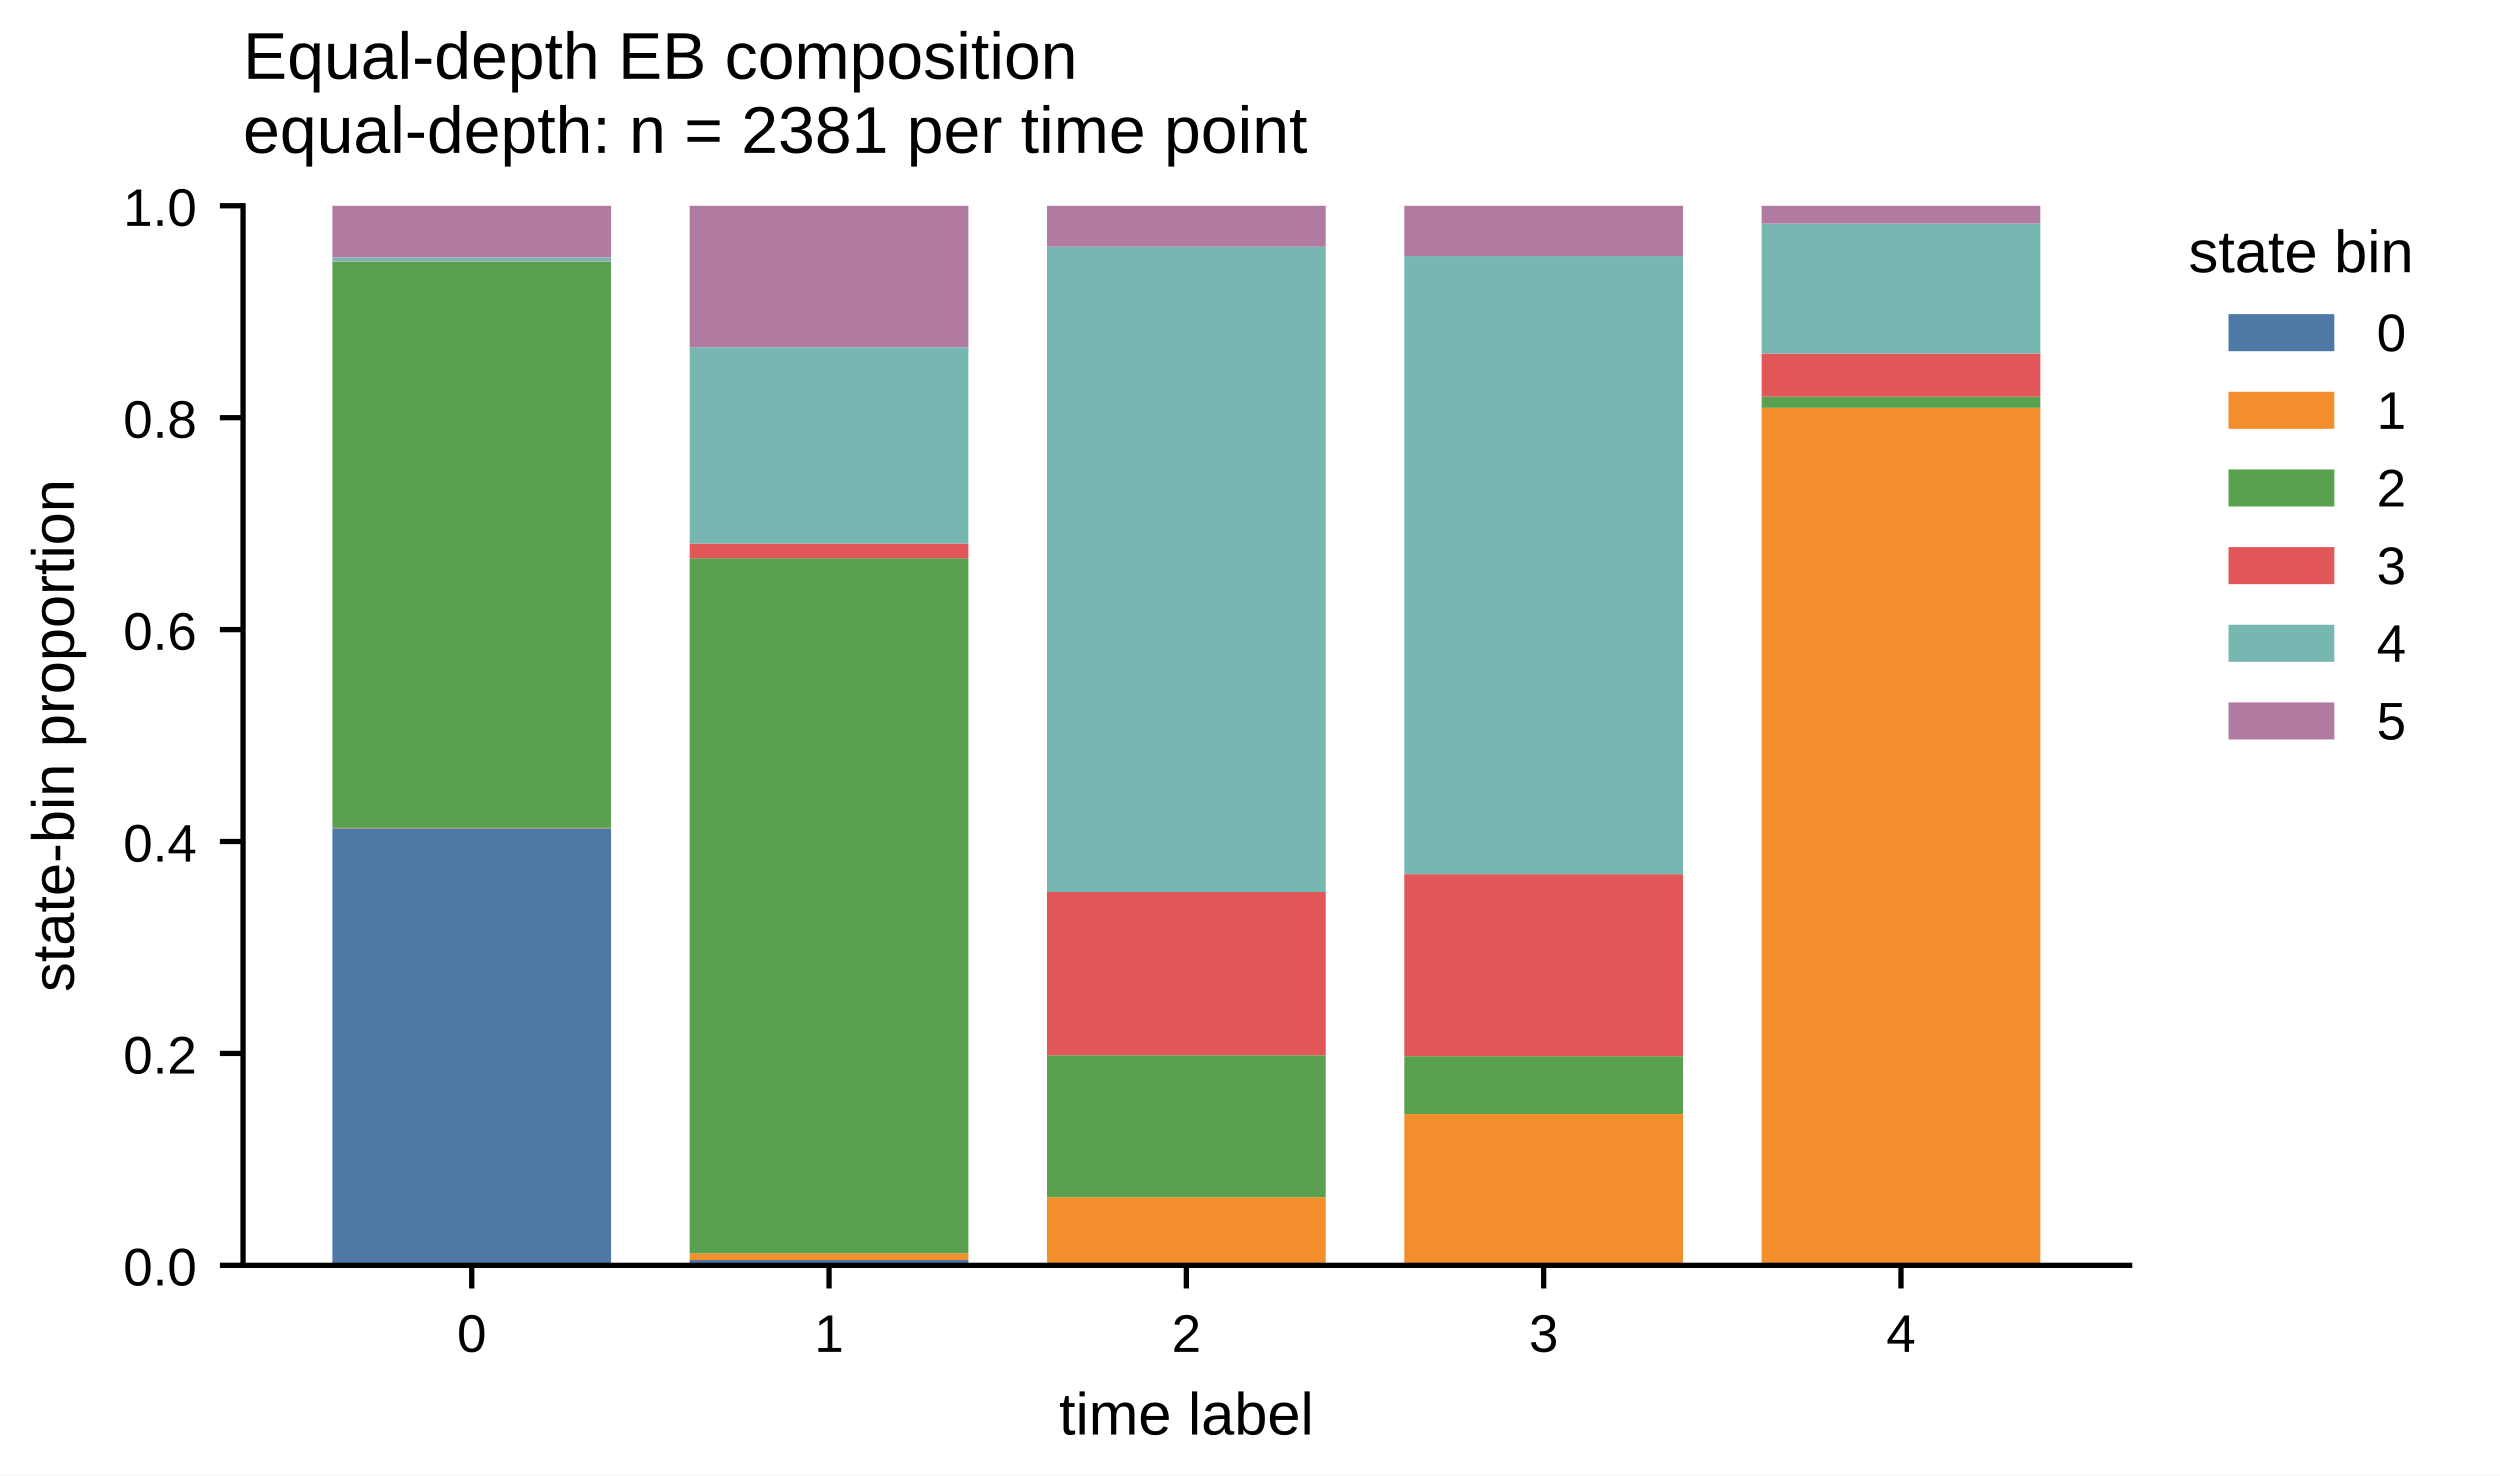
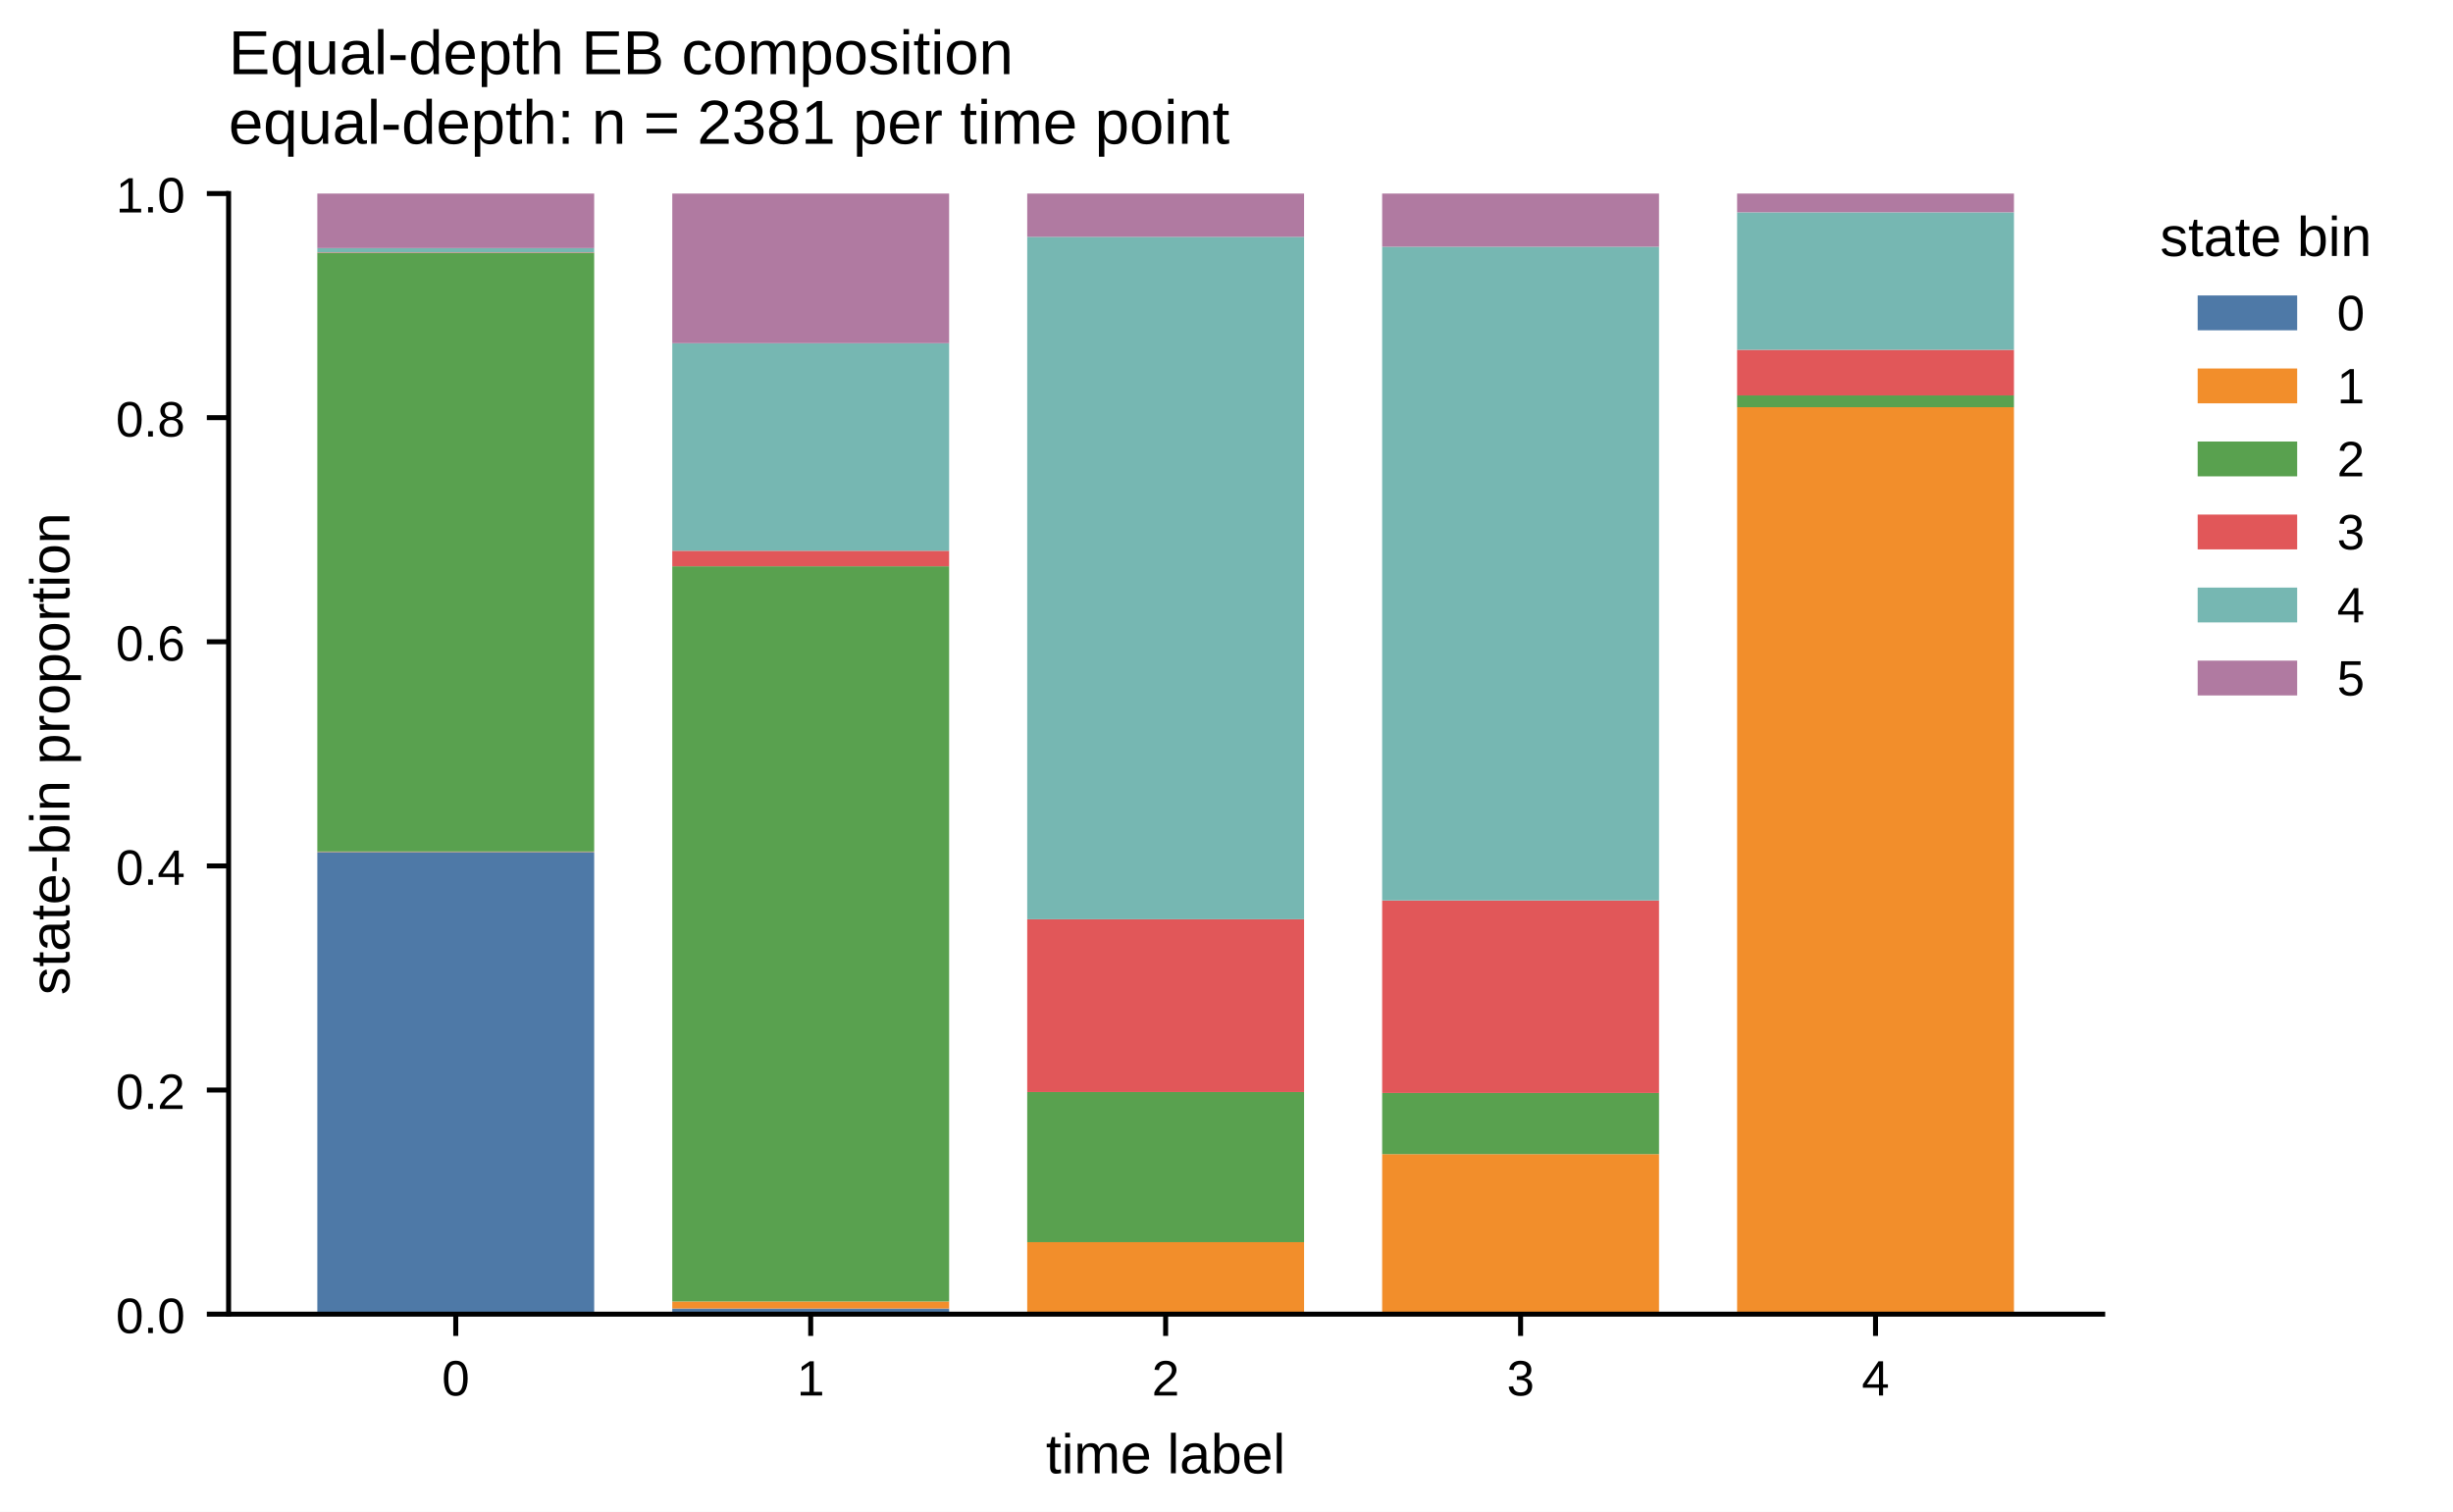
- <svg xmlns="http://www.w3.org/2000/svg" xmlns:xlink="http://www.w3.org/1999/xlink" width="378.042pt" height="223.114pt" viewBox="0 0 378.042 223.114" version="1.1">
+ <svg xmlns="http://www.w3.org/2000/svg" xmlns:xlink="http://www.w3.org/1999/xlink" width="394.395pt" height="243.069pt" viewBox="0 0 394.395 243.069" version="1.1">
  <defs>
    <style type="text/css">*{stroke-linejoin: round; stroke-linecap: butt}</style>
  </defs>
  <g id="figure_1">
    <g id="patch_1">
-       <path d="M 0 223.114  L 378.042 223.114  L 378.042 0  L 0 0  z " style="fill: #ffffff" />
+       <path d="M 0 243.069  L 394.395 243.069  L 394.395 0  L 0 0  z " style="fill: #ffffff" />
    </g>
    <g id="axes_1">
      <g id="patch_2">
-         <path d="M 36.753 191.341  L 322.04 191.341  L 322.04 31.116  L 36.753 31.116  z " style="fill: #ffffff" />
+         <path d="M 36.753 211.296  L 338.073 211.296  L 338.073 31.116  L 36.753 31.116  z " style="fill: #ffffff" />
      </g>
      <g id="patch_3">
-         <path d="M 50.261 191.341  L 92.405 191.341  L 92.405 125.259  L 50.261 125.259  z " clip-path="url(#p9d0748e7dc)" style="fill: #4e79a7" />
+         <path d="M 51.02 211.296  L 95.533 211.296  L 95.533 136.984  L 51.02 136.984  z " clip-path="url(#p663312f2d0)" style="fill: #4e79a7" />
      </g>
      <g id="patch_4">
-         <path d="M 104.292 191.341  L 146.437 191.341  L 146.437 190.533  L 104.292 190.533  z " clip-path="url(#p9d0748e7dc)" style="fill: #4e79a7" />
+         <path d="M 108.088 211.296  L 152.601 211.296  L 152.601 210.388  L 108.088 210.388  z " clip-path="url(#p663312f2d0)" style="fill: #4e79a7" />
      </g>
      <g id="patch_5">
-         <path d="M 158.324 191.341  L 200.469 191.341  L 200.469 191.341  L 158.324 191.341  z " clip-path="url(#p9d0748e7dc)" style="fill: #4e79a7" />
+         <path d="M 165.156 211.296  L 209.669 211.296  L 209.669 211.296  L 165.156 211.296  z " clip-path="url(#p663312f2d0)" style="fill: #4e79a7" />
      </g>
      <g id="patch_6">
-         <path d="M 212.356 191.341  L 254.501 191.341  L 254.501 191.341  L 212.356 191.341  z " clip-path="url(#p9d0748e7dc)" style="fill: #4e79a7" />
+         <path d="M 222.224 211.296  L 266.738 211.296  L 266.738 211.296  L 222.224 211.296  z " clip-path="url(#p663312f2d0)" style="fill: #4e79a7" />
      </g>
      <g id="patch_7">
-         <path d="M 266.388 191.341  L 308.532 191.341  L 308.532 191.341  L 266.388 191.341  z " clip-path="url(#p9d0748e7dc)" style="fill: #4e79a7" />
+         <path d="M 279.293 211.296  L 323.806 211.296  L 323.806 211.296  L 279.293 211.296  z " clip-path="url(#p663312f2d0)" style="fill: #4e79a7" />
      </g>
      <g id="patch_8">
-         <path d="M 50.261 125.259  L 92.405 125.259  L 92.405 125.192  L 50.261 125.192  z " clip-path="url(#p9d0748e7dc)" style="fill: #f28e2b" />
+         <path d="M 51.02 136.984  L 95.533 136.984  L 95.533 136.909  L 51.02 136.909  z " clip-path="url(#p663312f2d0)" style="fill: #f28e2b" />
      </g>
      <g id="patch_9">
-         <path d="M 104.292 190.533  L 146.437 190.533  L 146.437 189.524  L 104.292 189.524  z " clip-path="url(#p9d0748e7dc)" style="fill: #f28e2b" />
+         <path d="M 108.088 210.388  L 152.601 210.388  L 152.601 209.253  L 108.088 209.253  z " clip-path="url(#p663312f2d0)" style="fill: #f28e2b" />
      </g>
      <g id="patch_10">
-         <path d="M 158.324 191.341  L 200.469 191.341  L 200.469 181.045  L 158.324 181.045  z " clip-path="url(#p9d0748e7dc)" style="fill: #f28e2b" />
+         <path d="M 165.156 211.296  L 209.669 211.296  L 209.669 199.718  L 165.156 199.718  z " clip-path="url(#p663312f2d0)" style="fill: #f28e2b" />
      </g>
      <g id="patch_11">
-         <path d="M 212.356 191.341  L 254.501 191.341  L 254.501 168.461  L 212.356 168.461  z " clip-path="url(#p9d0748e7dc)" style="fill: #f28e2b" />
+         <path d="M 222.224 211.296  L 266.738 211.296  L 266.738 185.567  L 222.224 185.567  z " clip-path="url(#p663312f2d0)" style="fill: #f28e2b" />
      </g>
      <g id="patch_12">
-         <path d="M 266.388 191.341  L 308.532 191.341  L 308.532 61.667  L 266.388 61.667  z " clip-path="url(#p9d0748e7dc)" style="fill: #f28e2b" />
+         <path d="M 279.293 211.296  L 323.806 211.296  L 323.806 65.472  L 279.293 65.472  z " clip-path="url(#p663312f2d0)" style="fill: #f28e2b" />
      </g>
      <g id="patch_13">
-         <path d="M 50.261 125.192  L 92.405 125.192  L 92.405 39.595  L 50.261 39.595  z " clip-path="url(#p9d0748e7dc)" style="fill: #59a14f" />
+         <path d="M 51.02 136.909  L 95.533 136.909  L 95.533 40.651  L 51.02 40.651  z " clip-path="url(#p663312f2d0)" style="fill: #59a14f" />
      </g>
      <g id="patch_14">
-         <path d="M 104.292 189.524  L 146.437 189.524  L 146.437 84.412  L 104.292 84.412  z " clip-path="url(#p9d0748e7dc)" style="fill: #59a14f" />
+         <path d="M 108.088 209.253  L 152.601 209.253  L 152.601 91.05  L 108.088 91.05  z " clip-path="url(#p663312f2d0)" style="fill: #59a14f" />
      </g>
      <g id="patch_15">
-         <path d="M 158.324 181.045  L 200.469 181.045  L 200.469 159.579  L 158.324 159.579  z " clip-path="url(#p9d0748e7dc)" style="fill: #59a14f" />
+         <path d="M 165.156 199.718  L 209.669 199.718  L 209.669 175.578  L 165.156 175.578  z " clip-path="url(#p663312f2d0)" style="fill: #59a14f" />
      </g>
      <g id="patch_16">
-         <path d="M 212.356 168.461  L 254.501 168.461  L 254.501 159.713  L 212.356 159.713  z " clip-path="url(#p9d0748e7dc)" style="fill: #59a14f" />
+         <path d="M 222.224 185.567  L 266.738 185.567  L 266.738 175.729  L 222.224 175.729  z " clip-path="url(#p663312f2d0)" style="fill: #59a14f" />
      </g>
      <g id="patch_17">
-         <path d="M 266.388 61.667  L 308.532 61.667  L 308.532 59.985  L 266.388 59.985  z " clip-path="url(#p9d0748e7dc)" style="fill: #59a14f" />
+         <path d="M 279.293 65.472  L 323.806 65.472  L 323.806 63.58  L 279.293 63.58  z " clip-path="url(#p663312f2d0)" style="fill: #59a14f" />
      </g>
      <g id="patch_18">
-         <path d="M 50.261 39.595  L 92.405 39.595  L 92.405 39.528  L 50.261 39.528  z " clip-path="url(#p9d0748e7dc)" style="fill: #e15759" />
+         <path d="M 51.02 40.651  L 95.533 40.651  L 95.533 40.576  L 51.02 40.576  z " clip-path="url(#p663312f2d0)" style="fill: #e15759" />
      </g>
      <g id="patch_19">
-         <path d="M 104.292 84.412  L 146.437 84.412  L 146.437 82.192  L 104.292 82.192  z " clip-path="url(#p9d0748e7dc)" style="fill: #e15759" />
+         <path d="M 108.088 91.05  L 152.601 91.05  L 152.601 88.553  L 108.088 88.553  z " clip-path="url(#p663312f2d0)" style="fill: #e15759" />
      </g>
      <g id="patch_20">
-         <path d="M 158.324 159.579  L 200.469 159.579  L 200.469 134.882  L 158.324 134.882  z " clip-path="url(#p9d0748e7dc)" style="fill: #e15759" />
+         <path d="M 165.156 175.578  L 209.669 175.578  L 209.669 147.806  L 165.156 147.806  z " clip-path="url(#p663312f2d0)" style="fill: #e15759" />
      </g>
      <g id="patch_21">
-         <path d="M 212.356 159.713  L 254.501 159.713  L 254.501 132.19  L 212.356 132.19  z " clip-path="url(#p9d0748e7dc)" style="fill: #e15759" />
+         <path d="M 222.224 175.729  L 266.738 175.729  L 266.738 144.779  L 222.224 144.779  z " clip-path="url(#p663312f2d0)" style="fill: #e15759" />
      </g>
      <g id="patch_22">
-         <path d="M 266.388 59.985  L 308.532 59.985  L 308.532 53.458  L 266.388 53.458  z " clip-path="url(#p9d0748e7dc)" style="fill: #e15759" />
+         <path d="M 279.293 63.58  L 323.806 63.58  L 323.806 56.24  L 279.293 56.24  z " clip-path="url(#p663312f2d0)" style="fill: #e15759" />
      </g>
      <g id="patch_23">
-         <path d="M 50.261 39.528  L 92.405 39.528  L 92.405 38.922  L 50.261 38.922  z " clip-path="url(#p9d0748e7dc)" style="fill: #76b7b2" />
+         <path d="M 51.02 40.576  L 95.533 40.576  L 95.533 39.894  L 51.02 39.894  z " clip-path="url(#p663312f2d0)" style="fill: #76b7b2" />
      </g>
      <g id="patch_24">
-         <path d="M 104.292 82.192  L 146.437 82.192  L 146.437 52.515  L 104.292 52.515  z " clip-path="url(#p9d0748e7dc)" style="fill: #76b7b2" />
+         <path d="M 108.088 88.553  L 152.601 88.553  L 152.601 55.181  L 108.088 55.181  z " clip-path="url(#p663312f2d0)" style="fill: #76b7b2" />
      </g>
      <g id="patch_25">
-         <path d="M 158.324 134.882  L 200.469 134.882  L 200.469 37.307  L 158.324 37.307  z " clip-path="url(#p9d0748e7dc)" style="fill: #76b7b2" />
+         <path d="M 165.156 147.806  L 209.669 147.806  L 209.669 38.078  L 165.156 38.078  z " clip-path="url(#p663312f2d0)" style="fill: #76b7b2" />
      </g>
      <g id="patch_26">
-         <path d="M 212.356 132.19  L 254.501 132.19  L 254.501 38.72  L 212.356 38.72  z " clip-path="url(#p9d0748e7dc)" style="fill: #76b7b2" />
+         <path d="M 222.224 144.779  L 266.738 144.779  L 266.738 39.667  L 222.224 39.667  z " clip-path="url(#p663312f2d0)" style="fill: #76b7b2" />
      </g>
      <g id="patch_27">
-         <path d="M 266.388 53.458  L 308.532 53.458  L 308.532 33.808  L 266.388 33.808  z " clip-path="url(#p9d0748e7dc)" style="fill: #76b7b2" />
+         <path d="M 279.293 56.24  L 323.806 56.24  L 323.806 34.143  L 279.293 34.143  z " clip-path="url(#p663312f2d0)" style="fill: #76b7b2" />
      </g>
      <g id="patch_28">
-         <path d="M 50.261 38.922  L 92.405 38.922  L 92.405 31.116  L 50.261 31.116  z " clip-path="url(#p9d0748e7dc)" style="fill: #b07aa1" />
+         <path d="M 51.02 39.894  L 95.533 39.894  L 95.533 31.116  L 51.02 31.116  z " clip-path="url(#p663312f2d0)" style="fill: #b07aa1" />
      </g>
      <g id="patch_29">
-         <path d="M 104.292 52.515  L 146.437 52.515  L 146.437 31.116  L 104.292 31.116  z " clip-path="url(#p9d0748e7dc)" style="fill: #b07aa1" />
+         <path d="M 108.088 55.181  L 152.601 55.181  L 152.601 31.116  L 108.088 31.116  z " clip-path="url(#p663312f2d0)" style="fill: #b07aa1" />
      </g>
      <g id="patch_30">
-         <path d="M 158.324 37.307  L 200.469 37.307  L 200.469 31.116  L 158.324 31.116  z " clip-path="url(#p9d0748e7dc)" style="fill: #b07aa1" />
+         <path d="M 165.156 38.078  L 209.669 38.078  L 209.669 31.116  L 165.156 31.116  z " clip-path="url(#p663312f2d0)" style="fill: #b07aa1" />
      </g>
      <g id="patch_31">
-         <path d="M 212.356 38.72  L 254.501 38.72  L 254.501 31.116  L 212.356 31.116  z " clip-path="url(#p9d0748e7dc)" style="fill: #b07aa1" />
+         <path d="M 222.224 39.667  L 266.738 39.667  L 266.738 31.116  L 222.224 31.116  z " clip-path="url(#p663312f2d0)" style="fill: #b07aa1" />
      </g>
      <g id="patch_32">
-         <path d="M 266.388 33.808  L 308.532 33.808  L 308.532 31.116  L 266.388 31.116  z " clip-path="url(#p9d0748e7dc)" style="fill: #b07aa1" />
+         <path d="M 279.293 34.143  L 323.806 34.143  L 323.806 31.116  L 279.293 31.116  z " clip-path="url(#p663312f2d0)" style="fill: #b07aa1" />
      </g>
      <g id="matplotlib.axis_1">
        <g id="xtick_1">
          <g id="line2d_1">
            <defs>
-               <path id="m9807e88689" d="M 0 0  L 0 3.5  " style="stroke: #000000; stroke-width: 0.8" />
+               <path id="m9541c59cc9" d="M 0 0  L 0 3.5  " style="stroke: #000000; stroke-width: 0.8" />
            </defs>
            <g>
-               <use xlink:href="#m9807e88689" x="71.333" y="191.341" style="stroke: #000000; stroke-width: 0.8" />
+               <use xlink:href="#m9541c59cc9" x="73.276" y="211.296" style="stroke: #000000; stroke-width: 0.8" />
            </g>
          </g>
          <g id="text_1">
-             <text style="font-size: 8px; font-family: 'Arial', 'Helvetica', 'DejaVu Sans', sans-serif; text-anchor: middle" x="71.333" y="204.42" transform="rotate(-0 71.33311 204.4196)">0</text>
+             <text style="font-size: 8px; font-family: 'Arial', 'Helvetica', 'DejaVu Sans', sans-serif; text-anchor: middle" x="73.276" y="224.375" transform="rotate(-0 73.27645 224.375)">0</text>
          </g>
        </g>
        <g id="xtick_2">
          <g id="line2d_2">
            <g>
-               <use xlink:href="#m9807e88689" x="125.365" y="191.341" style="stroke: #000000; stroke-width: 0.8" />
+               <use xlink:href="#m9541c59cc9" x="130.345" y="211.296" style="stroke: #000000; stroke-width: 0.8" />
            </g>
          </g>
          <g id="text_2">
-             <text style="font-size: 8px; font-family: 'Arial', 'Helvetica', 'DejaVu Sans', sans-serif; text-anchor: middle" x="125.365" y="204.42" transform="rotate(-0 125.3648 204.4196)">1</text>
+             <text style="font-size: 8px; font-family: 'Arial', 'Helvetica', 'DejaVu Sans', sans-serif; text-anchor: middle" x="130.345" y="224.375" transform="rotate(-0 130.3446 224.375)">1</text>
          </g>
        </g>
        <g id="xtick_3">
          <g id="line2d_3">
            <g>
-               <use xlink:href="#m9807e88689" x="179.397" y="191.341" style="stroke: #000000; stroke-width: 0.8" />
+               <use xlink:href="#m9541c59cc9" x="187.413" y="211.296" style="stroke: #000000; stroke-width: 0.8" />
            </g>
          </g>
          <g id="text_3">
-             <text style="font-size: 8px; font-family: 'Arial', 'Helvetica', 'DejaVu Sans', sans-serif; text-anchor: middle" x="179.397" y="204.42" transform="rotate(-0 179.3965 204.4196)">2</text>
+             <text style="font-size: 8px; font-family: 'Arial', 'Helvetica', 'DejaVu Sans', sans-serif; text-anchor: middle" x="187.413" y="224.375" transform="rotate(-0 187.4128 224.375)">2</text>
          </g>
        </g>
        <g id="xtick_4">
          <g id="line2d_4">
            <g>
-               <use xlink:href="#m9807e88689" x="233.428" y="191.341" style="stroke: #000000; stroke-width: 0.8" />
+               <use xlink:href="#m9541c59cc9" x="244.481" y="211.296" style="stroke: #000000; stroke-width: 0.8" />
            </g>
          </g>
          <g id="text_4">
-             <text style="font-size: 8px; font-family: 'Arial', 'Helvetica', 'DejaVu Sans', sans-serif; text-anchor: middle" x="233.428" y="204.42" transform="rotate(-0 233.4282 204.4196)">3</text>
+             <text style="font-size: 8px; font-family: 'Arial', 'Helvetica', 'DejaVu Sans', sans-serif; text-anchor: middle" x="244.481" y="224.375" transform="rotate(-0 244.481 224.375)">3</text>
          </g>
        </g>
        <g id="xtick_5">
          <g id="line2d_5">
            <g>
-               <use xlink:href="#m9807e88689" x="287.46" y="191.341" style="stroke: #000000; stroke-width: 0.8" />
+               <use xlink:href="#m9541c59cc9" x="301.549" y="211.296" style="stroke: #000000; stroke-width: 0.8" />
            </g>
          </g>
          <g id="text_5">
-             <text style="font-size: 8px; font-family: 'Arial', 'Helvetica', 'DejaVu Sans', sans-serif; text-anchor: middle" x="287.46" y="204.42" transform="rotate(-0 287.46 204.4196)">4</text>
+             <text style="font-size: 8px; font-family: 'Arial', 'Helvetica', 'DejaVu Sans', sans-serif; text-anchor: middle" x="301.549" y="224.375" transform="rotate(-0 301.5492 224.375)">4</text>
          </g>
        </g>
        <g id="text_6">
-           <text style="font-size: 9px; font-family: 'Arial', 'Helvetica', 'DejaVu Sans', sans-serif; text-anchor: middle" x="179.397" y="216.922" transform="rotate(-0 179.3965 216.922)">time label</text>
+           <text style="font-size: 9px; font-family: 'Arial', 'Helvetica', 'DejaVu Sans', sans-serif; text-anchor: middle" x="187.413" y="236.877" transform="rotate(-0 187.4128 236.8773)">time label</text>
        </g>
      </g>
      <g id="matplotlib.axis_2">
        <g id="ytick_1">
          <g id="line2d_6">
            <defs>
-               <path id="mcc38a0291d" d="M 0 0  L -3.5 0  " style="stroke: #000000; stroke-width: 0.8" />
+               <path id="m069559e892" d="M 0 0  L -3.5 0  " style="stroke: #000000; stroke-width: 0.8" />
            </defs>
            <g>
-               <use xlink:href="#mcc38a0291d" x="36.753" y="191.341" style="stroke: #000000; stroke-width: 0.8" />
+               <use xlink:href="#m069559e892" x="36.753" y="211.296" style="stroke: #000000; stroke-width: 0.8" />
            </g>
          </g>
          <g id="text_7">
-             <text style="font-size: 8px; font-family: 'Arial', 'Helvetica', 'DejaVu Sans', sans-serif; text-anchor: end" x="29.753" y="194.38" transform="rotate(-0 29.75281 194.3802)">0.0</text>
+             <text style="font-size: 8px; font-family: 'Arial', 'Helvetica', 'DejaVu Sans', sans-serif; text-anchor: end" x="29.753" y="214.336" transform="rotate(-0 29.75281 214.3356)">0.0</text>
          </g>
        </g>
        <g id="ytick_2">
          <g id="line2d_7">
            <g>
-               <use xlink:href="#mcc38a0291d" x="36.753" y="159.296" style="stroke: #000000; stroke-width: 0.8" />
+               <use xlink:href="#m069559e892" x="36.753" y="175.26" style="stroke: #000000; stroke-width: 0.8" />
            </g>
          </g>
          <g id="text_8">
-             <text style="font-size: 8px; font-family: 'Arial', 'Helvetica', 'DejaVu Sans', sans-serif; text-anchor: end" x="29.753" y="162.335" transform="rotate(-0 29.75281 162.3353)">0.2</text>
+             <text style="font-size: 8px; font-family: 'Arial', 'Helvetica', 'DejaVu Sans', sans-serif; text-anchor: end" x="29.753" y="178.3" transform="rotate(-0 29.75281 178.2996)">0.2</text>
          </g>
        </g>
        <g id="ytick_3">
          <g id="line2d_8">
            <g>
-               <use xlink:href="#mcc38a0291d" x="36.753" y="127.251" style="stroke: #000000; stroke-width: 0.8" />
+               <use xlink:href="#m069559e892" x="36.753" y="139.224" style="stroke: #000000; stroke-width: 0.8" />
            </g>
          </g>
          <g id="text_9">
-             <text style="font-size: 8px; font-family: 'Arial', 'Helvetica', 'DejaVu Sans', sans-serif; text-anchor: end" x="29.753" y="130.29" transform="rotate(-0 29.75281 130.2904)">0.4</text>
+             <text style="font-size: 8px; font-family: 'Arial', 'Helvetica', 'DejaVu Sans', sans-serif; text-anchor: end" x="29.753" y="142.264" transform="rotate(-0 29.75281 142.2636)">0.4</text>
          </g>
        </g>
        <g id="ytick_4">
          <g id="line2d_9">
            <g>
-               <use xlink:href="#mcc38a0291d" x="36.753" y="95.206" style="stroke: #000000; stroke-width: 0.8" />
+               <use xlink:href="#m069559e892" x="36.753" y="103.188" style="stroke: #000000; stroke-width: 0.8" />
            </g>
          </g>
          <g id="text_10">
-             <text style="font-size: 8px; font-family: 'Arial', 'Helvetica', 'DejaVu Sans', sans-serif; text-anchor: end" x="29.753" y="98.245" transform="rotate(-0 29.75281 98.24547)">0.6</text>
+             <text style="font-size: 8px; font-family: 'Arial', 'Helvetica', 'DejaVu Sans', sans-serif; text-anchor: end" x="29.753" y="106.228" transform="rotate(-0 29.75281 106.2276)">0.6</text>
          </g>
        </g>
        <g id="ytick_5">
          <g id="line2d_10">
            <g>
-               <use xlink:href="#mcc38a0291d" x="36.753" y="63.161" style="stroke: #000000; stroke-width: 0.8" />
+               <use xlink:href="#m069559e892" x="36.753" y="67.152" style="stroke: #000000; stroke-width: 0.8" />
            </g>
          </g>
          <g id="text_11">
-             <text style="font-size: 8px; font-family: 'Arial', 'Helvetica', 'DejaVu Sans', sans-serif; text-anchor: end" x="29.753" y="66.201" transform="rotate(-0 29.75281 66.20055)">0.8</text>
+             <text style="font-size: 8px; font-family: 'Arial', 'Helvetica', 'DejaVu Sans', sans-serif; text-anchor: end" x="29.753" y="70.192" transform="rotate(-0 29.75281 70.19163)">0.8</text>
          </g>
        </g>
        <g id="ytick_6">
          <g id="line2d_11">
            <g>
-               <use xlink:href="#mcc38a0291d" x="36.753" y="31.116" style="stroke: #000000; stroke-width: 0.8" />
+               <use xlink:href="#m069559e892" x="36.753" y="31.116" style="stroke: #000000; stroke-width: 0.8" />
            </g>
          </g>
          <g id="text_12">
            <text style="font-size: 8px; font-family: 'Arial', 'Helvetica', 'DejaVu Sans', sans-serif; text-anchor: end" x="29.753" y="34.156" transform="rotate(-0 29.75281 34.15563)">1.0</text>
          </g>
        </g>
        <g id="text_13">
-           <text style="font-size: 9px; font-family: 'Arial', 'Helvetica', 'DejaVu Sans', sans-serif; text-anchor: middle" x="11.159" y="111.229" transform="rotate(-90 11.15859 111.2286)">state-bin proportion</text>
+           <text style="font-size: 9px; font-family: 'Arial', 'Helvetica', 'DejaVu Sans', sans-serif; text-anchor: middle" x="11.159" y="121.206" transform="rotate(-90 11.15859 121.2062)">state-bin proportion</text>
        </g>
      </g>
      <g id="patch_33">
-         <path d="M 36.753 191.341  L 36.753 31.116  " style="fill: none; stroke: #000000; stroke-width: 0.8; stroke-linejoin: miter; stroke-linecap: square" />
+         <path d="M 36.753 211.296  L 36.753 31.116  " style="fill: none; stroke: #000000; stroke-width: 0.8; stroke-linejoin: miter; stroke-linecap: square" />
      </g>
      <g id="patch_34">
-         <path d="M 36.753 191.341  L 322.04 191.341  " style="fill: none; stroke: #000000; stroke-width: 0.8; stroke-linejoin: miter; stroke-linecap: square" />
+         <path d="M 36.753 211.296  L 338.073 211.296  " style="fill: none; stroke: #000000; stroke-width: 0.8; stroke-linejoin: miter; stroke-linecap: square" />
      </g>
      <g id="text_14">
        <text style="font-size: 10px; font-family: 'Arial', 'Helvetica', 'DejaVu Sans', sans-serif" transform="translate(36.75281 11.91844)">Equal-depth EB composition</text>
        <text style="font-size: 10px; font-family: 'Arial', 'Helvetica', 'DejaVu Sans', sans-serif" transform="translate(36.75281 23.11625)">equal-depth: n = 2381 per time point</text>
      </g>
      <g id="legend_1">
        <g id="text_15">
-           <text style="font-size: 9px; font-family: 'Arial', 'Helvetica', 'DejaVu Sans', sans-serif; text-anchor: start" x="330.946" y="41.155" transform="rotate(-0 330.946 41.15484)">state bin</text>
+           <text style="font-size: 9px; font-family: 'Arial', 'Helvetica', 'DejaVu Sans', sans-serif; text-anchor: start" x="347.299" y="41.155" transform="rotate(-0 347.2992 41.15484)">state bin</text>
        </g>
        <g id="patch_35">
-           <path d="M 336.989 53.105  L 352.989 53.105  L 352.989 47.505  L 336.989 47.505  z " style="fill: #4e79a7" />
+           <path d="M 353.342 53.105  L 369.342 53.105  L 369.342 47.505  L 353.342 47.505  z " style="fill: #4e79a7" />
        </g>
        <g id="text_16">
-           <text style="font-size: 8px; font-family: 'Arial', 'Helvetica', 'DejaVu Sans', sans-serif; text-anchor: start" x="359.389" y="53.105" transform="rotate(-0 359.3891 53.10531)">0</text>
+           <text style="font-size: 8px; font-family: 'Arial', 'Helvetica', 'DejaVu Sans', sans-serif; text-anchor: start" x="375.742" y="53.105" transform="rotate(-0 375.7423 53.10531)">0</text>
        </g>
        <g id="patch_36">
-           <path d="M 336.989 64.848  L 352.989 64.848  L 352.989 59.248  L 336.989 59.248  z " style="fill: #f28e2b" />
+           <path d="M 353.342 64.848  L 369.342 64.848  L 369.342 59.248  L 353.342 59.248  z " style="fill: #f28e2b" />
        </g>
        <g id="text_17">
-           <text style="font-size: 8px; font-family: 'Arial', 'Helvetica', 'DejaVu Sans', sans-serif; text-anchor: start" x="359.389" y="64.848" transform="rotate(-0 359.3891 64.84781)">1</text>
+           <text style="font-size: 8px; font-family: 'Arial', 'Helvetica', 'DejaVu Sans', sans-serif; text-anchor: start" x="375.742" y="64.848" transform="rotate(-0 375.7423 64.84781)">1</text>
        </g>
        <g id="patch_37">
-           <path d="M 336.989 76.59  L 352.989 76.59  L 352.989 70.99  L 336.989 70.99  z " style="fill: #59a14f" />
+           <path d="M 353.342 76.59  L 369.342 76.59  L 369.342 70.99  L 353.342 70.99  z " style="fill: #59a14f" />
        </g>
        <g id="text_18">
-           <text style="font-size: 8px; font-family: 'Arial', 'Helvetica', 'DejaVu Sans', sans-serif; text-anchor: start" x="359.389" y="76.59" transform="rotate(-0 359.3891 76.59031)">2</text>
+           <text style="font-size: 8px; font-family: 'Arial', 'Helvetica', 'DejaVu Sans', sans-serif; text-anchor: start" x="375.742" y="76.59" transform="rotate(-0 375.7423 76.59031)">2</text>
        </g>
        <g id="patch_38">
-           <path d="M 336.989 88.333  L 352.989 88.333  L 352.989 82.733  L 336.989 82.733  z " style="fill: #e15759" />
+           <path d="M 353.342 88.333  L 369.342 88.333  L 369.342 82.733  L 353.342 82.733  z " style="fill: #e15759" />
        </g>
        <g id="text_19">
-           <text style="font-size: 8px; font-family: 'Arial', 'Helvetica', 'DejaVu Sans', sans-serif; text-anchor: start" x="359.389" y="88.333" transform="rotate(-0 359.3891 88.33281)">3</text>
+           <text style="font-size: 8px; font-family: 'Arial', 'Helvetica', 'DejaVu Sans', sans-serif; text-anchor: start" x="375.742" y="88.333" transform="rotate(-0 375.7423 88.33281)">3</text>
        </g>
        <g id="patch_39">
-           <path d="M 336.989 100.075  L 352.989 100.075  L 352.989 94.475  L 336.989 94.475  z " style="fill: #76b7b2" />
+           <path d="M 353.342 100.075  L 369.342 100.075  L 369.342 94.475  L 353.342 94.475  z " style="fill: #76b7b2" />
        </g>
        <g id="text_20">
-           <text style="font-size: 8px; font-family: 'Arial', 'Helvetica', 'DejaVu Sans', sans-serif; text-anchor: start" x="359.389" y="100.075" transform="rotate(-0 359.3891 100.0753)">4</text>
+           <text style="font-size: 8px; font-family: 'Arial', 'Helvetica', 'DejaVu Sans', sans-serif; text-anchor: start" x="375.742" y="100.075" transform="rotate(-0 375.7423 100.0753)">4</text>
        </g>
        <g id="patch_40">
-           <path d="M 336.989 111.818  L 352.989 111.818  L 352.989 106.218  L 336.989 106.218  z " style="fill: #b07aa1" />
+           <path d="M 353.342 111.818  L 369.342 111.818  L 369.342 106.218  L 353.342 106.218  z " style="fill: #b07aa1" />
        </g>
        <g id="text_21">
-           <text style="font-size: 8px; font-family: 'Arial', 'Helvetica', 'DejaVu Sans', sans-serif; text-anchor: start" x="359.389" y="111.818" transform="rotate(-0 359.3891 111.8178)">5</text>
+           <text style="font-size: 8px; font-family: 'Arial', 'Helvetica', 'DejaVu Sans', sans-serif; text-anchor: start" x="375.742" y="111.818" transform="rotate(-0 375.7423 111.8178)">5</text>
        </g>
      </g>
    </g>
  </g>
  <defs>
-     <clipPath id="p9d0748e7dc">
-       <rect x="36.753" y="31.116" width="285.287" height="160.225" />
+     <clipPath id="p663312f2d0">
+       <rect x="36.753" y="31.116" width="301.32" height="180.18" />
    </clipPath>
  </defs>
</svg>
